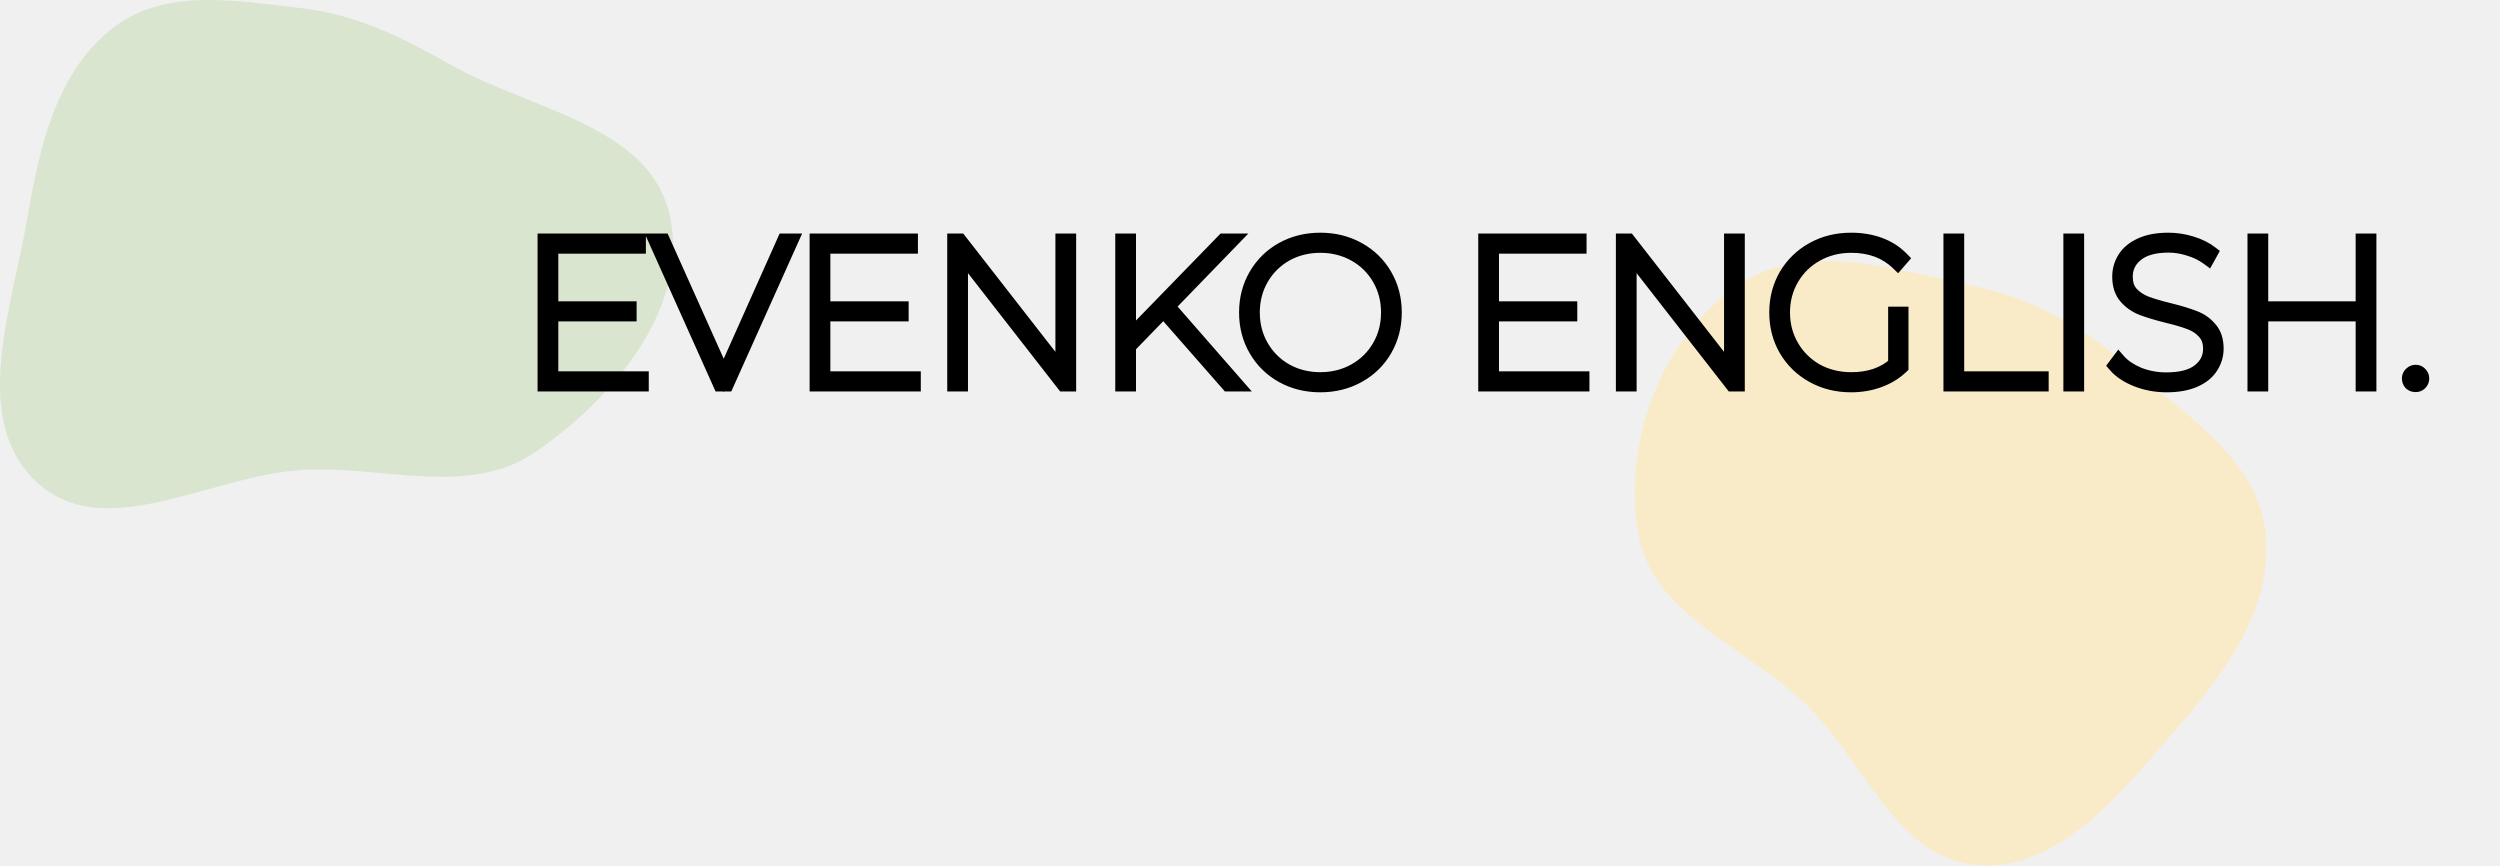
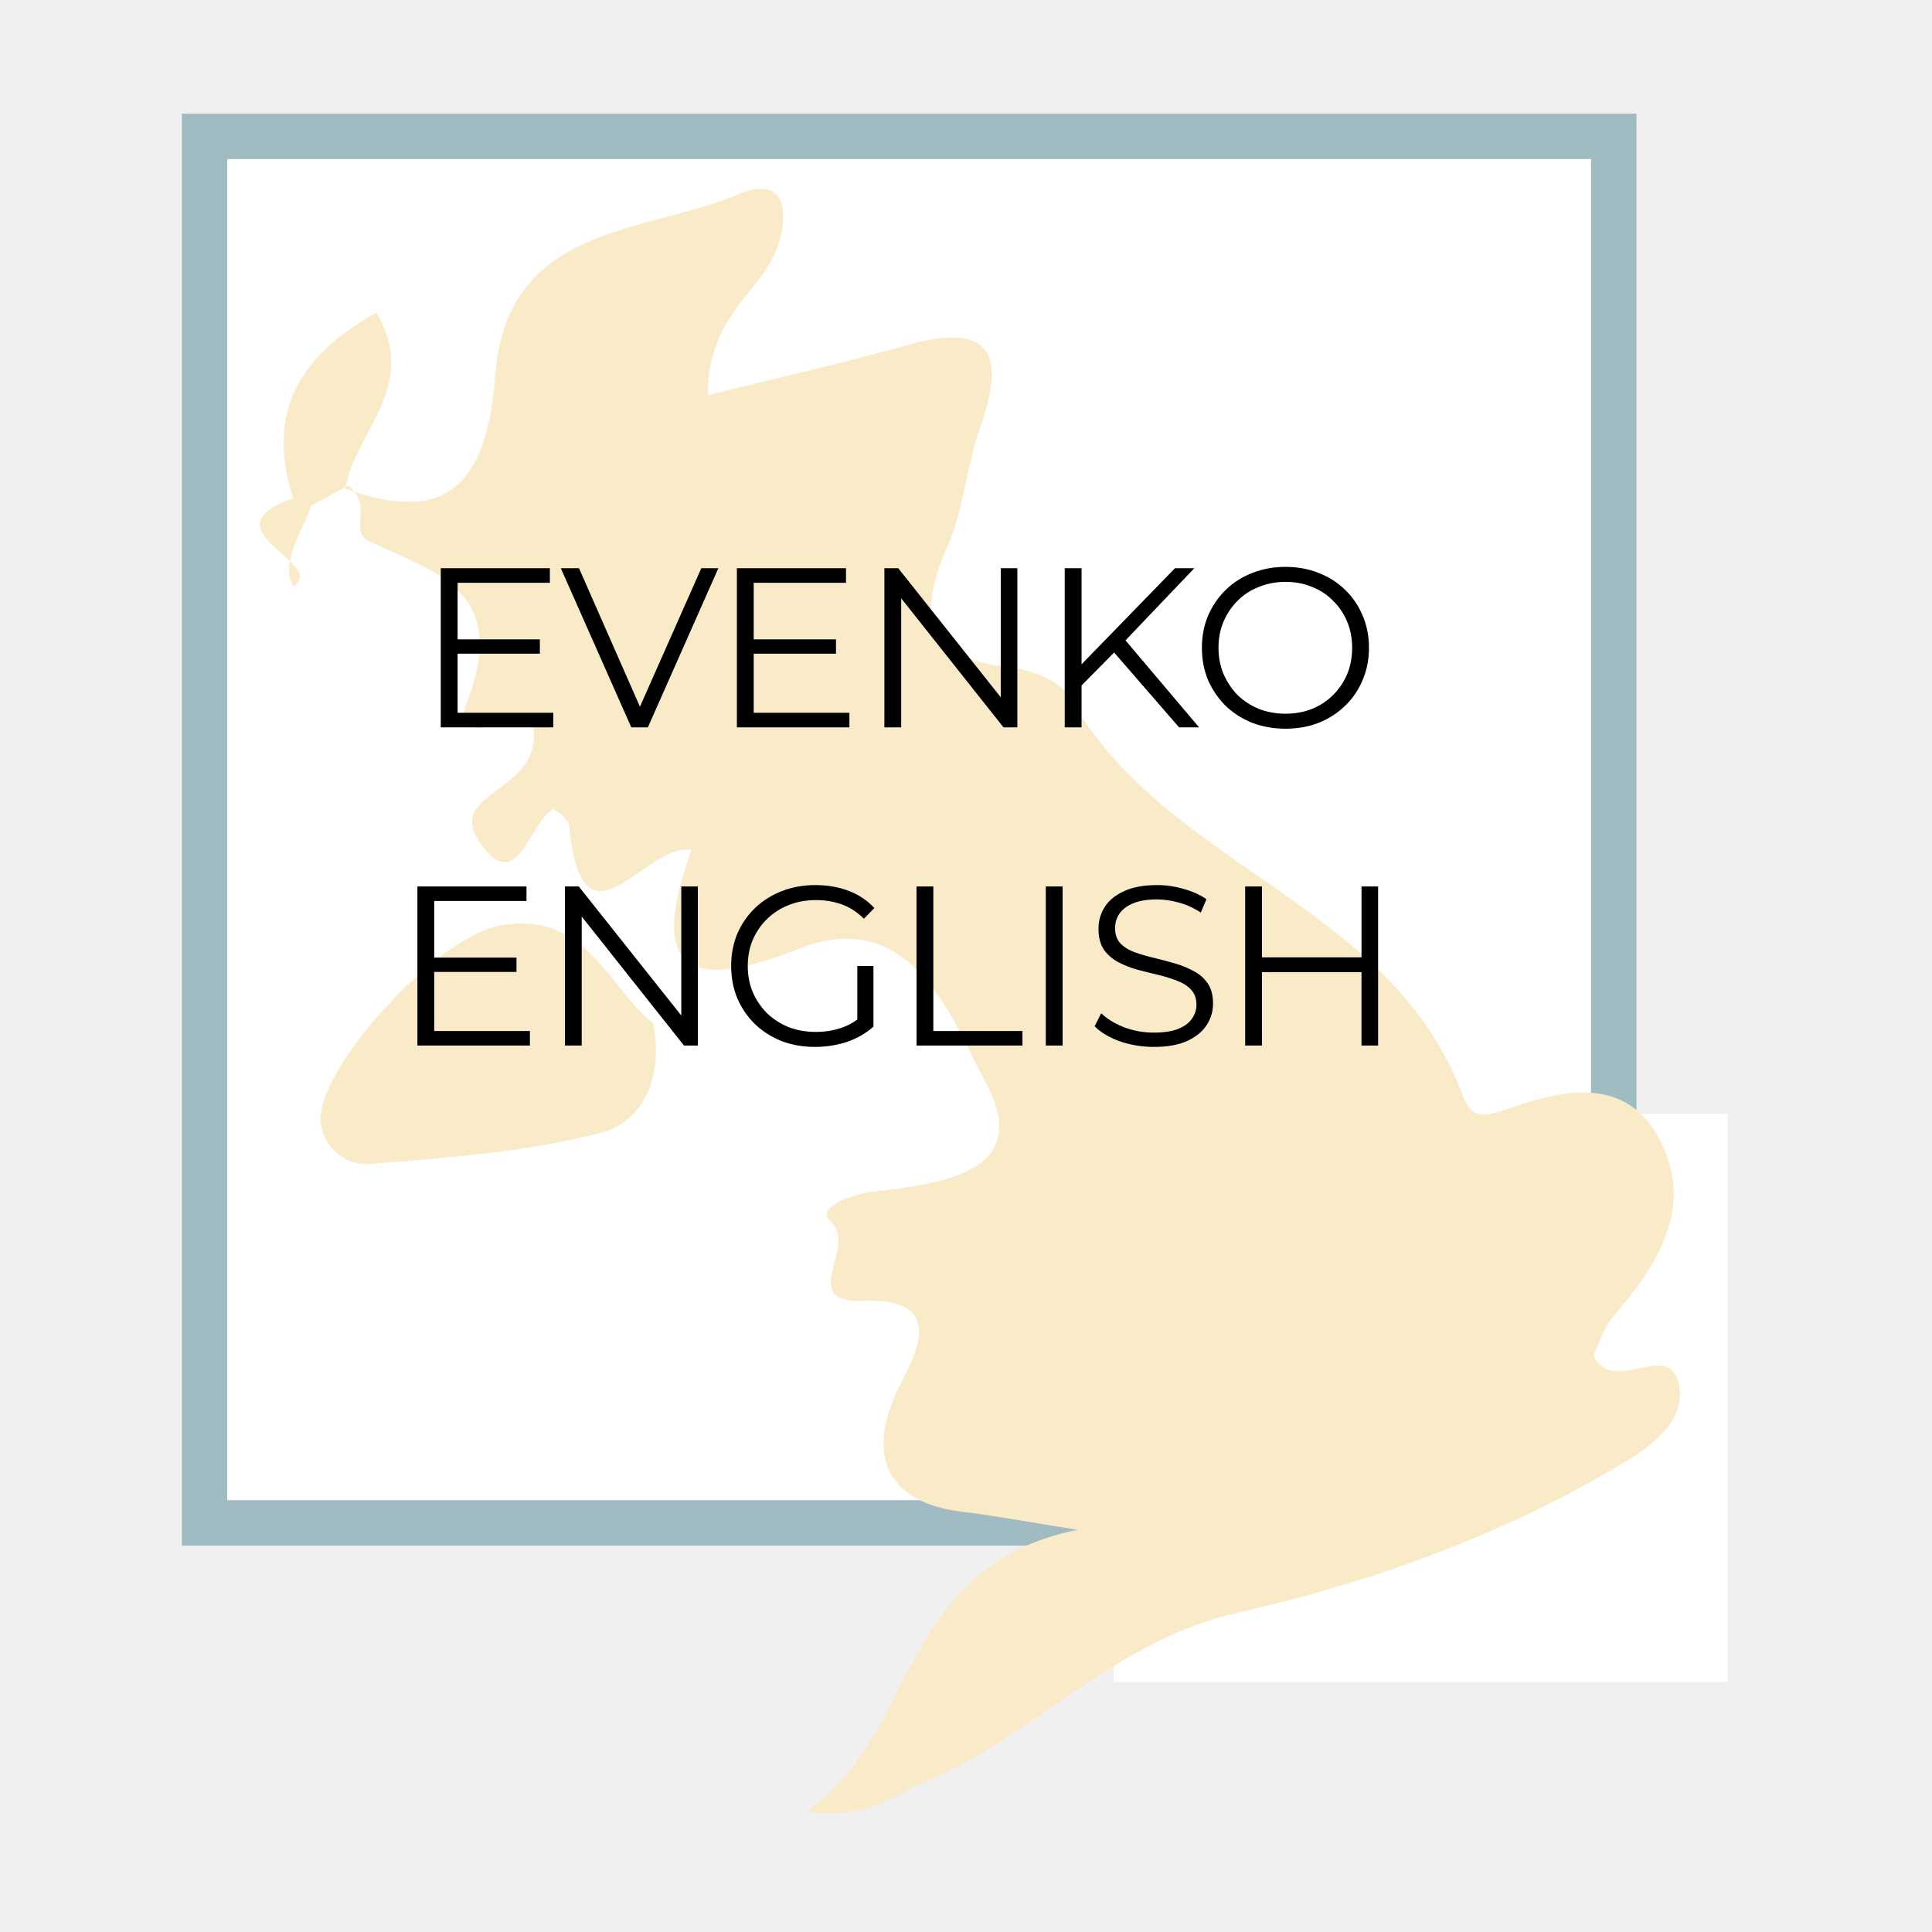
- <svg xmlns="http://www.w3.org/2000/svg" width="182" height="63" viewBox="0 0 182 63" fill="none">
-   <path fill-rule="evenodd" clip-rule="evenodd" d="M21.949 0.595C25.961 1.046 29.326 2.749 32.847 4.733C38.68 8.019 47.322 9.133 48.763 15.702C50.23 22.396 44.636 29.004 39.02 32.883C34.127 36.261 27.872 33.857 21.949 34.218C15.276 34.625 7.588 39.664 2.676 35.099C-2.233 30.537 0.897 22.331 2.024 15.702C2.902 10.539 4.15 5.123 8.307 1.971C12.101 -0.906 17.228 0.063 21.949 0.595Z" fill="#DAE5D0" />
-   <path fill-rule="evenodd" clip-rule="evenodd" d="M143.95 20.884C148.406 21.822 152.07 24.148 155.544 27.116C159.491 30.489 164.399 33.628 164.94 38.819C165.513 44.315 161.878 49.119 158.269 53.273C154.328 57.809 149.911 63.407 143.95 62.977C138.098 62.554 135.758 55.465 131.544 51.343C127.198 47.092 120.302 44.836 119.254 38.819C118.111 32.262 120.894 24.838 126.248 20.949C131.227 17.333 137.945 19.62 143.95 20.884Z" fill="#F9EBC8" />
-   <path d="M46.73 27.535V28H39.635V17.5H46.52V17.965H40.145V22.435H45.845V22.9H40.145V27.535H46.73ZM57.623 17.5L52.913 28H52.418L47.708 17.5H48.278L52.688 27.34L57.083 17.5H57.623ZM66.534 27.535V28H59.44V17.5H66.325V17.965H59.95V22.435H65.65V22.9H59.95V27.535H66.534ZM77.844 17.5V28H77.424L69.969 18.43V28H69.459V17.5H69.879L77.334 27.07V17.5H77.844ZM84.706 22.645L82.201 25.225V28H81.691V17.5H82.201V24.565L89.07 17.5H89.701L85.05 22.3L90.031 28H89.4L84.706 22.645ZM96.119 28.06C95.099 28.06 94.174 27.83 93.344 27.37C92.524 26.91 91.879 26.275 91.409 25.465C90.939 24.655 90.704 23.75 90.704 22.75C90.704 21.75 90.939 20.845 91.409 20.035C91.879 19.225 92.524 18.59 93.344 18.13C94.174 17.67 95.099 17.44 96.119 17.44C97.139 17.44 98.064 17.67 98.894 18.13C99.724 18.59 100.374 19.225 100.844 20.035C101.314 20.845 101.549 21.75 101.549 22.75C101.549 23.75 101.314 24.655 100.844 25.465C100.374 26.275 99.724 26.91 98.894 27.37C98.064 27.83 97.139 28.06 96.119 28.06ZM96.119 27.595C97.039 27.595 97.874 27.385 98.624 26.965C99.374 26.545 99.964 25.965 100.394 25.225C100.824 24.485 101.039 23.66 101.039 22.75C101.039 21.84 100.824 21.015 100.394 20.275C99.964 19.535 99.374 18.955 98.624 18.535C97.874 18.115 97.039 17.905 96.119 17.905C95.199 17.905 94.364 18.115 93.614 18.535C92.874 18.955 92.289 19.535 91.859 20.275C91.429 21.015 91.214 21.84 91.214 22.75C91.214 23.66 91.429 24.485 91.859 25.225C92.289 25.965 92.874 26.545 93.614 26.965C94.364 27.385 95.199 27.595 96.119 27.595ZM115.211 27.535V28H108.116V17.5H115.001V17.965H108.626V22.435H114.326V22.9H108.626V27.535H115.211ZM126.521 17.5V28H126.101L118.646 18.43V28H118.136V17.5H118.556L126.011 27.07V17.5H126.521ZM137.957 22.825H138.437V26.71C137.977 27.15 137.427 27.485 136.787 27.715C136.157 27.945 135.482 28.06 134.762 28.06C133.732 28.06 132.802 27.83 131.972 27.37C131.142 26.91 130.487 26.275 130.007 25.465C129.537 24.655 129.302 23.75 129.302 22.75C129.302 21.75 129.537 20.845 130.007 20.035C130.487 19.225 131.142 18.59 131.972 18.13C132.802 17.67 133.732 17.44 134.762 17.44C135.512 17.44 136.202 17.555 136.832 17.785C137.462 18.015 138.002 18.36 138.452 18.82L138.152 19.165C137.282 18.325 136.157 17.905 134.777 17.905C133.837 17.905 132.987 18.12 132.227 18.55C131.477 18.97 130.887 19.55 130.457 20.29C130.027 21.03 129.812 21.85 129.812 22.75C129.812 23.65 130.027 24.47 130.457 25.21C130.887 25.95 131.477 26.535 132.227 26.965C132.987 27.385 133.837 27.595 134.777 27.595C136.087 27.595 137.147 27.23 137.957 26.5V22.825ZM141.983 17.5H142.493V27.535H148.643V28H141.983V17.5ZM150.714 17.5H151.224V28H150.714V17.5ZM157.72 28.06C156.96 28.06 156.235 27.925 155.545 27.655C154.865 27.385 154.34 27.035 153.97 26.605L154.24 26.245C154.59 26.645 155.075 26.975 155.695 27.235C156.325 27.485 156.995 27.61 157.705 27.61C158.755 27.61 159.545 27.405 160.075 26.995C160.615 26.575 160.885 26.04 160.885 25.39C160.885 24.89 160.745 24.49 160.465 24.19C160.185 23.88 159.84 23.65 159.43 23.5C159.02 23.34 158.46 23.175 157.75 23.005C156.99 22.815 156.38 22.63 155.92 22.45C155.46 22.27 155.07 21.995 154.75 21.625C154.43 21.255 154.27 20.76 154.27 20.14C154.27 19.65 154.4 19.2 154.66 18.79C154.92 18.38 155.315 18.055 155.845 17.815C156.385 17.565 157.055 17.44 157.855 17.44C158.425 17.44 158.985 17.525 159.535 17.695C160.095 17.865 160.57 18.1 160.96 18.4L160.735 18.805C160.325 18.505 159.865 18.28 159.355 18.13C158.855 17.97 158.36 17.89 157.87 17.89C156.85 17.89 156.075 18.105 155.545 18.535C155.025 18.955 154.765 19.49 154.765 20.14C154.765 20.65 154.905 21.06 155.185 21.37C155.475 21.67 155.825 21.9 156.235 22.06C156.655 22.22 157.215 22.385 157.915 22.555C158.675 22.745 159.285 22.93 159.745 23.11C160.205 23.28 160.59 23.55 160.9 23.92C161.22 24.28 161.38 24.765 161.38 25.375C161.38 25.865 161.245 26.315 160.975 26.725C160.715 27.135 160.31 27.46 159.76 27.7C159.21 27.94 158.53 28.06 157.72 28.06ZM172.502 17.5V28H171.992V22.9H164.627V28H164.117V17.5H164.627V22.435H171.992V17.5H172.502ZM175.854 28.045C175.714 28.045 175.594 28 175.494 27.91C175.404 27.81 175.359 27.69 175.359 27.55C175.359 27.41 175.409 27.295 175.509 27.205C175.609 27.105 175.724 27.055 175.854 27.055C175.994 27.055 176.109 27.105 176.199 27.205C176.299 27.295 176.349 27.41 176.349 27.55C176.349 27.69 176.299 27.81 176.199 27.91C176.109 28 175.994 28.045 175.854 28.045Z" fill="black" />
-   <path d="M46.73 27.535H47.23V27.035H46.73V27.535ZM46.73 28V28.5H47.23V28H46.73ZM39.635 28H39.135V28.5H39.635V28ZM39.635 17.5V17H39.135V17.5H39.635ZM46.52 17.5H47.02V17H46.52V17.5ZM46.52 17.965V18.465H47.02V17.965H46.52ZM40.145 17.965V17.465H39.645V17.965H40.145ZM40.145 22.435H39.645V22.935H40.145V22.435ZM45.845 22.435H46.345V21.935H45.845V22.435ZM45.845 22.9V23.4H46.345V22.9H45.845ZM40.145 22.9V22.4H39.645V22.9H40.145ZM40.145 27.535H39.645V28.035H40.145V27.535ZM46.23 27.535V28H47.23V27.535H46.23ZM46.73 27.5H39.635V28.5H46.73V27.5ZM40.135 28V17.5H39.135V28H40.135ZM39.635 18H46.52V17H39.635V18ZM46.02 17.5V17.965H47.02V17.5H46.02ZM46.52 17.465H40.145V18.465H46.52V17.465ZM39.645 17.965V22.435H40.645V17.965H39.645ZM40.145 22.935H45.845V21.935H40.145V22.935ZM45.345 22.435V22.9H46.345V22.435H45.345ZM45.845 22.4H40.145V23.4H45.845V22.4ZM39.645 22.9V27.535H40.645V22.9H39.645ZM40.145 28.035H46.73V27.035H40.145V28.035ZM57.623 17.5L58.079 17.705L58.395 17H57.623V17.5ZM52.913 28V28.5H53.237L53.369 28.205L52.913 28ZM52.418 28L51.962 28.205L52.094 28.5H52.418V28ZM47.708 17.5V17H46.936L47.252 17.705L47.708 17.5ZM48.278 17.5L48.734 17.296L48.602 17H48.278V17.5ZM52.688 27.34L52.232 27.544L52.689 28.564L53.144 27.544L52.688 27.34ZM57.083 17.5V17H56.759L56.626 17.296L57.083 17.5ZM57.167 17.295L52.457 27.795L53.369 28.205L58.079 17.705L57.167 17.295ZM52.913 27.5H52.418V28.5H52.913V27.5ZM52.874 27.795L48.164 17.295L47.252 17.705L51.962 28.205L52.874 27.795ZM47.708 18H48.278V17H47.708V18ZM47.822 17.704L52.232 27.544L53.144 27.136L48.734 17.296L47.822 17.704ZM53.144 27.544L57.539 17.704L56.626 17.296L52.231 27.136L53.144 27.544ZM57.083 18H57.623V17H57.083V18ZM66.534 27.535H67.034V27.035H66.534V27.535ZM66.534 28V28.5H67.034V28H66.534ZM59.44 28H58.94V28.5H59.44V28ZM59.44 17.5V17H58.94V17.5H59.44ZM66.325 17.5H66.825V17H66.325V17.5ZM66.325 17.965V18.465H66.825V17.965H66.325ZM59.95 17.965V17.465H59.45V17.965H59.95ZM59.95 22.435H59.45V22.935H59.95V22.435ZM65.65 22.435H66.15V21.935H65.65V22.435ZM65.65 22.9V23.4H66.15V22.9H65.65ZM59.95 22.9V22.4H59.45V22.9H59.95ZM59.95 27.535H59.45V28.035H59.95V27.535ZM66.034 27.535V28H67.034V27.535H66.034ZM66.534 27.5H59.44V28.5H66.534V27.5ZM59.94 28V17.5H58.94V28H59.94ZM59.44 18H66.325V17H59.44V18ZM65.825 17.5V17.965H66.825V17.5H65.825ZM66.325 17.465H59.95V18.465H66.325V17.465ZM59.45 17.965V22.435H60.45V17.965H59.45ZM59.95 22.935H65.65V21.935H59.95V22.935ZM65.15 22.435V22.9H66.15V22.435H65.15ZM65.65 22.4H59.95V23.4H65.65V22.4ZM59.45 22.9V27.535H60.45V22.9H59.45ZM59.95 28.035H66.534V27.035H59.95V28.035ZM77.844 17.5H78.344V17H77.844V17.5ZM77.844 28V28.5H78.344V28H77.844ZM77.424 28L77.03 28.307L77.18 28.5H77.424V28ZM69.969 18.43L70.364 18.123L69.469 16.974V18.43H69.969ZM69.969 28V28.5H70.469V28H69.969ZM69.459 28H68.959V28.5H69.459V28ZM69.459 17.5V17H68.959V17.5H69.459ZM69.879 17.5L70.273 17.193L70.123 17H69.879V17.5ZM77.334 27.07L76.94 27.377L77.834 28.526V27.07H77.334ZM77.334 17.5V17H76.834V17.5H77.334ZM77.344 17.5V28H78.344V17.5H77.344ZM77.844 27.5H77.424V28.5H77.844V27.5ZM77.819 27.693L70.364 18.123L69.575 18.737L77.03 28.307L77.819 27.693ZM69.469 18.43V28H70.469V18.43H69.469ZM69.969 27.5H69.459V28.5H69.969V27.5ZM69.959 28V17.5H68.959V28H69.959ZM69.459 18H69.879V17H69.459V18ZM69.485 17.807L76.94 27.377L77.728 26.763L70.273 17.193L69.485 17.807ZM77.834 27.07V17.5H76.834V27.07H77.834ZM77.334 18H77.844V17H77.334V18ZM84.706 22.645L85.082 22.315L84.724 21.908L84.347 22.297L84.706 22.645ZM82.201 25.225L81.842 24.877L81.701 25.022V25.225H82.201ZM82.201 28V28.5H82.701V28H82.201ZM81.691 28H81.191V28.5H81.691V28ZM81.691 17.5V17H81.191V17.5H81.691ZM82.201 17.5H82.701V17H82.201V17.5ZM82.201 24.565H81.701V25.796L82.559 24.914L82.201 24.565ZM89.07 17.5V17H88.859L88.712 17.151L89.07 17.5ZM89.701 17.5L90.06 17.848L90.881 17H89.701V17.5ZM85.05 22.3L84.691 21.952L84.371 22.282L84.674 22.629L85.05 22.3ZM90.031 28V28.5H91.131L90.407 27.671L90.031 28ZM89.4 28L89.025 28.33L89.174 28.5H89.4V28ZM84.347 22.297L81.842 24.877L82.559 25.573L85.064 22.993L84.347 22.297ZM81.701 25.225V28H82.701V25.225H81.701ZM82.201 27.5H81.691V28.5H82.201V27.5ZM82.191 28V17.5H81.191V28H82.191ZM81.691 18H82.201V17H81.691V18ZM81.701 17.5V24.565H82.701V17.5H81.701ZM82.559 24.914L89.429 17.849L88.712 17.151L81.842 24.216L82.559 24.914ZM89.07 18H89.701V17H89.07V18ZM89.341 17.152L84.691 21.952L85.41 22.648L90.06 17.848L89.341 17.152ZM84.674 22.629L89.654 28.329L90.407 27.671L85.427 21.971L84.674 22.629ZM90.031 27.5H89.4V28.5H90.031V27.5ZM89.776 27.67L85.082 22.315L84.329 22.975L89.025 28.33L89.776 27.67ZM93.344 27.37L93.099 27.806L93.101 27.807L93.344 27.37ZM91.409 25.465L91.841 25.214L91.409 25.465ZM91.409 20.035L91.841 20.286L91.409 20.035ZM93.344 18.13L93.101 17.693L93.099 17.694L93.344 18.13ZM100.844 20.035L100.411 20.286L100.844 20.035ZM100.844 25.465L100.411 25.214L100.844 25.465ZM98.894 27.37L99.136 27.807L98.894 27.37ZM98.624 26.965L98.379 26.529L98.624 26.965ZM100.394 25.225L99.961 24.974L100.394 25.225ZM100.394 20.275L99.961 20.526L100.394 20.275ZM93.614 18.535L93.369 18.099L93.367 18.1L93.614 18.535ZM91.859 20.275L91.426 20.024L91.859 20.275ZM91.859 25.225L91.426 25.476L91.859 25.225ZM93.614 26.965L93.367 27.4L93.369 27.401L93.614 26.965ZM96.119 27.56C95.177 27.56 94.336 27.349 93.586 26.933L93.101 27.807C94.011 28.311 95.02 28.56 96.119 28.56V27.56ZM93.588 26.934C92.846 26.517 92.266 25.946 91.841 25.214L90.976 25.716C91.491 26.604 92.201 27.302 93.099 27.806L93.588 26.934ZM91.841 25.214C91.418 24.485 91.204 23.668 91.204 22.75H90.204C90.204 23.832 90.459 24.825 90.976 25.716L91.841 25.214ZM91.204 22.75C91.204 21.832 91.418 21.015 91.841 20.286L90.976 19.784C90.459 20.675 90.204 21.668 90.204 22.75H91.204ZM91.841 20.286C92.266 19.554 92.846 18.983 93.588 18.566L93.099 17.694C92.201 18.198 91.491 18.896 90.976 19.784L91.841 20.286ZM93.586 18.567C94.336 18.151 95.177 17.94 96.119 17.94V16.94C95.02 16.94 94.011 17.189 93.101 17.693L93.586 18.567ZM96.119 17.94C97.06 17.94 97.901 18.151 98.651 18.567L99.136 17.693C98.226 17.189 97.217 16.94 96.119 16.94V17.94ZM98.651 18.567C99.403 18.984 99.987 19.555 100.411 20.286L101.276 19.784C100.76 18.895 100.044 18.196 99.136 17.693L98.651 18.567ZM100.411 20.286C100.834 21.015 101.049 21.832 101.049 22.75H102.049C102.049 21.668 101.793 20.675 101.276 19.784L100.411 20.286ZM101.049 22.75C101.049 23.668 100.834 24.485 100.411 25.214L101.276 25.716C101.793 24.825 102.049 23.832 102.049 22.75H101.049ZM100.411 25.214C99.987 25.945 99.403 26.516 98.651 26.933L99.136 27.807C100.044 27.304 100.76 26.605 101.276 25.716L100.411 25.214ZM98.651 26.933C97.901 27.349 97.06 27.56 96.119 27.56V28.56C97.217 28.56 98.226 28.311 99.136 27.807L98.651 26.933ZM96.119 28.095C97.118 28.095 98.038 27.866 98.868 27.401L98.379 26.529C97.709 26.904 96.959 27.095 96.119 27.095V28.095ZM98.868 27.401C99.696 26.938 100.351 26.294 100.826 25.476L99.961 24.974C99.576 25.636 99.052 26.152 98.379 26.529L98.868 27.401ZM100.826 25.476C101.303 24.655 101.539 23.742 101.539 22.75H100.539C100.539 23.578 100.344 24.315 99.961 24.974L100.826 25.476ZM101.539 22.75C101.539 21.758 101.303 20.845 100.826 20.024L99.961 20.526C100.344 21.185 100.539 21.922 100.539 22.75H101.539ZM100.826 20.024C100.351 19.206 99.696 18.562 98.868 18.099L98.379 18.971C99.052 19.348 99.576 19.864 99.961 20.526L100.826 20.024ZM98.868 18.099C98.038 17.634 97.118 17.405 96.119 17.405V18.405C96.959 18.405 97.709 18.596 98.379 18.971L98.868 18.099ZM96.119 17.405C95.119 17.405 94.199 17.634 93.369 18.099L93.858 18.971C94.528 18.596 95.278 18.405 96.119 18.405V17.405ZM93.367 18.1C92.549 18.564 91.9 19.208 91.426 20.024L92.291 20.526C92.677 19.862 93.198 19.346 93.86 18.97L93.367 18.1ZM91.426 20.024C90.949 20.845 90.714 21.758 90.714 22.75H91.714C91.714 21.922 91.908 21.185 92.291 20.526L91.426 20.024ZM90.714 22.75C90.714 23.742 90.949 24.655 91.426 25.476L92.291 24.974C91.908 24.315 91.714 23.578 91.714 22.75H90.714ZM91.426 25.476C91.9 26.292 92.549 26.936 93.367 27.4L93.86 26.53C93.198 26.154 92.677 25.638 92.291 24.974L91.426 25.476ZM93.369 27.401C94.199 27.866 95.119 28.095 96.119 28.095V27.095C95.278 27.095 94.528 26.904 93.858 26.529L93.369 27.401ZM115.211 27.535H115.711V27.035H115.211V27.535ZM115.211 28V28.5H115.711V28H115.211ZM108.116 28H107.616V28.5H108.116V28ZM108.116 17.5V17H107.616V17.5H108.116ZM115.001 17.5H115.501V17H115.001V17.5ZM115.001 17.965V18.465H115.501V17.965H115.001ZM108.626 17.965V17.465H108.126V17.965H108.626ZM108.626 22.435H108.126V22.935H108.626V22.435ZM114.326 22.435H114.826V21.935H114.326V22.435ZM114.326 22.9V23.4H114.826V22.9H114.326ZM108.626 22.9V22.4H108.126V22.9H108.626ZM108.626 27.535H108.126V28.035H108.626V27.535ZM114.711 27.535V28H115.711V27.535H114.711ZM115.211 27.5H108.116V28.5H115.211V27.5ZM108.616 28V17.5H107.616V28H108.616ZM108.116 18H115.001V17H108.116V18ZM114.501 17.5V17.965H115.501V17.5H114.501ZM115.001 17.465H108.626V18.465H115.001V17.465ZM108.126 17.965V22.435H109.126V17.965H108.126ZM108.626 22.935H114.326V21.935H108.626V22.935ZM113.826 22.435V22.9H114.826V22.435H113.826ZM114.326 22.4H108.626V23.4H114.326V22.4ZM108.126 22.9V27.535H109.126V22.9H108.126ZM108.626 28.035H115.211V27.035H108.626V28.035ZM126.521 17.5H127.021V17H126.521V17.5ZM126.521 28V28.5H127.021V28H126.521ZM126.101 28L125.706 28.307L125.857 28.5H126.101V28ZM118.646 18.43L119.04 18.123L118.146 16.974V18.43H118.646ZM118.646 28V28.5H119.146V28H118.646ZM118.136 28H117.636V28.5H118.136V28ZM118.136 17.5V17H117.636V17.5H118.136ZM118.556 17.5L118.95 17.193L118.8 17H118.556V17.5ZM126.011 27.07L125.616 27.377L126.511 28.526V27.07H126.011ZM126.011 17.5V17H125.511V17.5H126.011ZM126.021 17.5V28H127.021V17.5H126.021ZM126.521 27.5H126.101V28.5H126.521V27.5ZM126.495 27.693L119.04 18.123L118.251 18.737L125.706 28.307L126.495 27.693ZM118.146 18.43V28H119.146V18.43H118.146ZM118.646 27.5H118.136V28.5H118.646V27.5ZM118.636 28V17.5H117.636V28H118.636ZM118.136 18H118.556V17H118.136V18ZM118.161 17.807L125.616 27.377L126.405 26.763L118.95 17.193L118.161 17.807ZM126.511 27.07V17.5H125.511V27.07H126.511ZM126.011 18H126.521V17H126.011V18ZM137.957 22.825V22.325H137.457V22.825H137.957ZM138.437 22.825H138.937V22.325H138.437V22.825ZM138.437 26.71L138.783 27.071L138.937 26.924V26.71H138.437ZM136.787 27.715L136.618 27.244L136.616 27.245L136.787 27.715ZM131.972 27.37L131.73 27.807L131.972 27.37ZM130.007 25.465L129.575 25.716L129.577 25.72L130.007 25.465ZM130.007 20.035L129.577 19.78L129.575 19.784L130.007 20.035ZM136.832 17.785L136.661 18.255L136.832 17.785ZM138.452 18.82L138.83 19.148L139.132 18.8L138.81 18.47L138.452 18.82ZM138.152 19.165L137.805 19.525L138.184 19.891L138.53 19.493L138.152 19.165ZM132.227 18.55L132.472 18.986L132.473 18.985L132.227 18.55ZM130.457 20.29L130.89 20.541L130.457 20.29ZM130.457 25.21L130.025 25.461L130.457 25.21ZM132.227 26.965L131.979 27.399L131.985 27.403L132.227 26.965ZM137.957 26.5L138.292 26.871L138.457 26.723V26.5H137.957ZM137.957 23.325H138.437V22.325H137.957V23.325ZM137.937 22.825V26.71H138.937V22.825H137.937ZM138.092 26.349C137.686 26.737 137.197 27.037 136.618 27.244L136.956 28.186C137.658 27.933 138.269 27.563 138.783 27.071L138.092 26.349ZM136.616 27.245C136.045 27.454 135.428 27.56 134.762 27.56V28.56C135.536 28.56 136.27 28.436 136.959 28.185L136.616 27.245ZM134.762 27.56C133.81 27.56 132.964 27.348 132.215 26.933L131.73 27.807C132.64 28.312 133.655 28.56 134.762 28.56V27.56ZM132.215 26.933C131.462 26.515 130.872 25.943 130.437 25.21L129.577 25.72C130.103 26.607 130.823 27.305 131.73 27.807L132.215 26.933ZM130.44 25.214C130.017 24.485 129.802 23.668 129.802 22.75H128.802C128.802 23.832 129.058 24.825 129.575 25.716L130.44 25.214ZM129.802 22.75C129.802 21.832 130.017 21.015 130.44 20.286L129.575 19.784C129.058 20.675 128.802 21.668 128.802 22.75H129.802ZM130.437 20.29C130.872 19.557 131.462 18.985 132.215 18.567L131.73 17.693C130.823 18.195 130.103 18.893 129.577 19.78L130.437 20.29ZM132.215 18.567C132.964 18.152 133.81 17.94 134.762 17.94V16.94C133.655 16.94 132.64 17.188 131.73 17.693L132.215 18.567ZM134.762 17.94C135.461 17.94 136.092 18.047 136.661 18.255L137.004 17.315C136.313 17.063 135.564 16.94 134.762 16.94V17.94ZM136.661 18.255C137.224 18.46 137.699 18.765 138.095 19.17L138.81 18.47C138.305 17.955 137.701 17.57 137.004 17.315L136.661 18.255ZM138.075 18.492L137.775 18.837L138.53 19.493L138.83 19.148L138.075 18.492ZM138.5 18.805C137.523 17.862 136.267 17.405 134.777 17.405V18.405C136.047 18.405 137.041 18.788 137.805 19.525L138.5 18.805ZM134.777 17.405C133.758 17.405 132.822 17.639 131.981 18.115L132.473 18.985C133.153 18.601 133.917 18.405 134.777 18.405V17.405ZM131.983 18.114C131.155 18.577 130.5 19.221 130.025 20.039L130.89 20.541C131.274 19.879 131.799 19.363 132.472 18.986L131.983 18.114ZM130.025 20.039C129.548 20.859 129.312 21.767 129.312 22.75H130.312C130.312 21.933 130.506 21.201 130.89 20.541L130.025 20.039ZM129.312 22.75C129.312 23.733 129.548 24.641 130.025 25.461L130.89 24.959C130.506 24.299 130.312 23.567 130.312 22.75H129.312ZM130.025 25.461C130.5 26.278 131.153 26.926 131.979 27.399L132.476 26.531C131.801 26.144 131.275 25.622 130.89 24.959L130.025 25.461ZM131.985 27.403C132.826 27.867 133.76 28.095 134.777 28.095V27.095C133.915 27.095 133.149 26.903 132.469 26.527L131.985 27.403ZM134.777 28.095C136.185 28.095 137.372 27.7 138.292 26.871L137.623 26.129C136.922 26.76 135.99 27.095 134.777 27.095V28.095ZM138.457 26.5V22.825H137.457V26.5H138.457ZM141.983 17.5V17H141.483V17.5H141.983ZM142.493 17.5H142.993V17H142.493V17.5ZM142.493 27.535H141.993V28.035H142.493V27.535ZM148.643 27.535H149.143V27.035H148.643V27.535ZM148.643 28V28.5H149.143V28H148.643ZM141.983 28H141.483V28.5H141.983V28ZM141.983 18H142.493V17H141.983V18ZM141.993 17.5V27.535H142.993V17.5H141.993ZM142.493 28.035H148.643V27.035H142.493V28.035ZM148.143 27.535V28H149.143V27.535H148.143ZM148.643 27.5H141.983V28.5H148.643V27.5ZM142.483 28V17.5H141.483V28H142.483ZM150.714 17.5V17H150.214V17.5H150.714ZM151.224 17.5H151.724V17H151.224V17.5ZM151.224 28V28.5H151.724V28H151.224ZM150.714 28H150.214V28.5H150.714V28ZM150.714 18H151.224V17H150.714V18ZM150.724 17.5V28H151.724V17.5H150.724ZM151.224 27.5H150.714V28.5H151.224V27.5ZM151.214 28V17.5H150.214V28H151.214ZM155.545 27.655L155.36 28.12L155.362 28.121L155.545 27.655ZM153.97 26.605L153.57 26.305L153.328 26.627L153.591 26.931L153.97 26.605ZM154.24 26.245L154.616 25.916L154.21 25.451L153.84 25.945L154.24 26.245ZM155.695 27.235L155.501 27.696L155.51 27.7L155.695 27.235ZM160.075 26.995L160.38 27.39L160.382 27.39L160.075 26.995ZM160.465 24.19L160.093 24.525L160.099 24.531L160.465 24.19ZM159.43 23.5L159.248 23.966L159.258 23.97L159.43 23.5ZM157.75 23.005L157.628 23.49L157.633 23.491L157.75 23.005ZM155.92 22.45L155.737 22.916V22.916L155.92 22.45ZM155.845 17.815L156.051 18.27L156.055 18.269L155.845 17.815ZM159.535 17.695L159.387 18.173L159.389 18.173L159.535 17.695ZM160.96 18.4L161.397 18.643L161.606 18.266L161.264 18.004L160.96 18.4ZM160.735 18.805L160.439 19.209L160.896 19.543L161.172 19.048L160.735 18.805ZM159.355 18.13L159.202 18.606L159.213 18.61L159.355 18.13ZM155.545 18.535L155.859 18.924L155.86 18.923L155.545 18.535ZM155.185 21.37L154.813 21.705L154.819 21.711L154.825 21.718L155.185 21.37ZM156.235 22.06L156.053 22.526L156.057 22.527L156.235 22.06ZM157.915 22.555L158.036 22.07L158.033 22.069L157.915 22.555ZM159.745 23.11L159.562 23.576L159.571 23.579L159.745 23.11ZM160.9 23.92L160.516 24.241L160.521 24.247L160.526 24.252L160.9 23.92ZM160.975 26.725L160.557 26.45L160.552 26.457L160.975 26.725ZM159.76 27.7L159.96 28.158L159.76 27.7ZM157.72 27.56C157.02 27.56 156.357 27.436 155.727 27.189L155.362 28.121C156.112 28.414 156.899 28.56 157.72 28.56V27.56ZM155.729 27.19C155.103 26.942 154.653 26.633 154.349 26.279L153.591 26.931C154.026 27.438 154.626 27.828 155.36 28.12L155.729 27.19ZM154.37 26.905L154.64 26.545L153.84 25.945L153.57 26.305L154.37 26.905ZM153.863 26.574C154.275 27.045 154.829 27.414 155.501 27.696L155.888 26.774C155.32 26.536 154.904 26.245 154.616 25.916L153.863 26.574ZM155.51 27.7C156.202 27.974 156.934 28.11 157.705 28.11V27.11C157.055 27.11 156.447 26.996 155.879 26.77L155.51 27.7ZM157.705 28.11C158.806 28.11 159.726 27.897 160.38 27.39L159.769 26.599C159.363 26.913 158.703 27.11 157.705 27.11V28.11ZM160.382 27.39C161.036 26.881 161.385 26.203 161.385 25.39H160.385C160.385 25.877 160.193 26.269 159.768 26.6L160.382 27.39ZM161.385 25.39C161.385 24.793 161.214 24.261 160.83 23.849L160.099 24.531C160.275 24.719 160.385 24.988 160.385 25.39H161.385ZM160.836 23.855C160.499 23.482 160.084 23.207 159.601 23.03L159.258 23.97C159.595 24.093 159.87 24.278 160.093 24.525L160.836 23.855ZM159.611 23.034C159.171 22.862 158.586 22.691 157.866 22.519L157.633 23.491C158.333 23.659 158.868 23.818 159.248 23.966L159.611 23.034ZM157.871 22.52C157.121 22.332 156.534 22.154 156.102 21.984L155.737 22.916C156.225 23.107 156.858 23.297 157.628 23.49L157.871 22.52ZM156.102 21.984C155.717 21.834 155.394 21.606 155.128 21.298L154.371 21.952C154.745 22.384 155.202 22.706 155.737 22.916L156.102 21.984ZM155.128 21.298C154.906 21.041 154.77 20.673 154.77 20.14H153.77C153.77 20.847 153.954 21.469 154.371 21.952L155.128 21.298ZM154.77 20.14C154.77 19.744 154.873 19.387 155.082 19.058L154.237 18.522C153.926 19.013 153.77 19.556 153.77 20.14H154.77ZM155.082 19.058C155.28 18.745 155.592 18.478 156.051 18.27L155.638 17.36C155.037 17.632 154.559 18.015 154.237 18.522L155.082 19.058ZM156.055 18.269C156.51 18.058 157.103 17.94 157.855 17.94V16.94C157.006 16.94 156.259 17.072 155.634 17.361L156.055 18.269ZM157.855 17.94C158.374 17.94 158.884 18.017 159.387 18.173L159.682 17.217C159.085 17.033 158.475 16.94 157.855 16.94V17.94ZM159.389 18.173C159.902 18.329 160.321 18.539 160.655 18.796L161.264 18.004C160.818 17.661 160.287 17.401 159.68 17.217L159.389 18.173ZM160.522 18.157L160.297 18.562L161.172 19.048L161.397 18.643L160.522 18.157ZM161.03 18.401C160.571 18.066 160.058 17.816 159.496 17.65L159.213 18.61C159.671 18.744 160.078 18.944 160.439 19.209L161.03 18.401ZM159.507 17.654C158.961 17.479 158.415 17.39 157.87 17.39V18.39C158.304 18.39 158.748 18.461 159.202 18.606L159.507 17.654ZM157.87 17.39C156.789 17.39 155.883 17.616 155.23 18.147L155.86 18.923C156.266 18.594 156.91 18.39 157.87 18.39V17.39ZM155.23 18.146C154.597 18.658 154.265 19.334 154.265 20.14H155.265C155.265 19.646 155.452 19.252 155.859 18.924L155.23 18.146ZM154.265 20.14C154.265 20.745 154.433 21.284 154.813 21.705L155.556 21.035C155.376 20.836 155.265 20.555 155.265 20.14H154.265ZM154.825 21.718C155.168 22.072 155.579 22.341 156.053 22.526L156.416 21.594C156.07 21.459 155.781 21.268 155.544 21.023L154.825 21.718ZM156.057 22.527C156.504 22.698 157.087 22.869 157.797 23.041L158.033 22.069C157.342 21.901 156.805 21.742 156.413 21.593L156.057 22.527ZM157.793 23.04C158.543 23.227 159.13 23.407 159.562 23.576L159.927 22.644C159.439 22.453 158.806 22.262 158.036 22.07L157.793 23.04ZM159.571 23.579C159.951 23.719 160.263 23.939 160.516 24.241L161.283 23.599C160.916 23.161 160.458 22.841 159.918 22.641L159.571 23.579ZM160.526 24.252C160.745 24.498 160.88 24.854 160.88 25.375H161.88C161.88 24.676 161.695 24.062 161.273 23.588L160.526 24.252ZM160.88 25.375C160.88 25.767 160.773 26.122 160.557 26.45L161.392 27C161.716 26.509 161.88 25.963 161.88 25.375H160.88ZM160.552 26.457C160.357 26.765 160.04 27.032 159.56 27.242L159.96 28.158C160.579 27.888 161.072 27.505 161.397 26.993L160.552 26.457ZM159.56 27.242C159.091 27.446 158.483 27.56 157.72 27.56V28.56C158.576 28.56 159.328 28.434 159.96 28.158L159.56 27.242ZM172.502 17.5H173.002V17H172.502V17.5ZM172.502 28V28.5H173.002V28H172.502ZM171.992 28H171.492V28.5H171.992V28ZM171.992 22.9H172.492V22.4H171.992V22.9ZM164.627 22.9V22.4H164.127V22.9H164.627ZM164.627 28V28.5H165.127V28H164.627ZM164.117 28H163.617V28.5H164.117V28ZM164.117 17.5V17H163.617V17.5H164.117ZM164.627 17.5H165.127V17H164.627V17.5ZM164.627 22.435H164.127V22.935H164.627V22.435ZM171.992 22.435V22.935H172.492V22.435H171.992ZM171.992 17.5V17H171.492V17.5H171.992ZM172.002 17.5V28H173.002V17.5H172.002ZM172.502 27.5H171.992V28.5H172.502V27.5ZM172.492 28V22.9H171.492V28H172.492ZM171.992 22.4H164.627V23.4H171.992V22.4ZM164.127 22.9V28H165.127V22.9H164.127ZM164.627 27.5H164.117V28.5H164.627V27.5ZM164.617 28V17.5H163.617V28H164.617ZM164.117 18H164.627V17H164.117V18ZM164.127 17.5V22.435H165.127V17.5H164.127ZM164.627 22.935H171.992V21.935H164.627V22.935ZM172.492 22.435V17.5H171.492V22.435H172.492ZM171.992 18H172.502V17H171.992V18ZM175.494 27.91L175.122 28.244L175.14 28.264L175.159 28.282L175.494 27.91ZM175.509 27.205L175.843 27.577L175.853 27.568L175.862 27.559L175.509 27.205ZM176.199 27.205L175.827 27.54L175.845 27.559L175.864 27.577L176.199 27.205ZM176.199 27.91L176.552 28.264L176.199 27.91ZM175.854 27.545C175.846 27.545 175.84 27.544 175.838 27.544C175.836 27.544 175.835 27.543 175.835 27.543C175.835 27.543 175.834 27.543 175.834 27.543C175.834 27.543 175.834 27.543 175.834 27.543C175.834 27.543 175.834 27.543 175.834 27.543C175.833 27.543 175.832 27.541 175.828 27.538L175.159 28.282C175.355 28.458 175.596 28.545 175.854 28.545V27.545ZM175.865 27.576C175.862 27.572 175.861 27.57 175.861 27.57C175.861 27.569 175.861 27.569 175.861 27.569C175.861 27.569 175.861 27.569 175.861 27.569C175.861 27.569 175.861 27.569 175.86 27.569C175.86 27.568 175.86 27.567 175.86 27.566C175.859 27.563 175.859 27.558 175.859 27.55H174.859C174.859 27.808 174.946 28.049 175.122 28.244L175.865 27.576ZM175.859 27.55C175.859 27.545 175.859 27.544 175.859 27.546C175.858 27.548 175.857 27.553 175.855 27.558C175.852 27.564 175.849 27.569 175.847 27.572C175.844 27.576 175.842 27.578 175.843 27.577L175.174 26.833C174.964 27.023 174.859 27.275 174.859 27.55H175.859ZM175.862 27.559C175.868 27.553 175.872 27.55 175.873 27.549C175.873 27.549 175.872 27.55 175.869 27.551C175.866 27.552 175.863 27.553 175.859 27.554C175.855 27.555 175.853 27.555 175.854 27.555V26.555C175.579 26.555 175.34 26.667 175.155 26.851L175.862 27.559ZM175.854 27.555C175.859 27.555 175.86 27.555 175.858 27.555C175.856 27.555 175.851 27.553 175.846 27.551C175.84 27.549 175.835 27.546 175.831 27.543C175.828 27.54 175.826 27.539 175.827 27.54L176.57 26.87C176.381 26.66 176.129 26.555 175.854 26.555V27.555ZM175.864 27.577C175.865 27.578 175.864 27.576 175.861 27.572C175.858 27.569 175.855 27.564 175.853 27.558C175.85 27.553 175.849 27.548 175.849 27.546C175.848 27.544 175.849 27.545 175.849 27.55H176.849C176.849 27.275 176.743 27.023 176.533 26.833L175.864 27.577ZM175.849 27.55C175.849 27.555 175.848 27.557 175.848 27.557C175.848 27.556 175.849 27.555 175.85 27.553C175.851 27.551 175.851 27.549 175.851 27.55C175.851 27.55 175.849 27.552 175.845 27.556L176.552 28.264C176.745 28.071 176.849 27.824 176.849 27.55H175.849ZM175.845 27.556C175.846 27.556 175.848 27.554 175.852 27.552C175.855 27.549 175.859 27.547 175.863 27.546C175.866 27.544 175.868 27.544 175.867 27.544C175.866 27.544 175.862 27.545 175.854 27.545V28.545C176.112 28.545 176.359 28.457 176.552 28.264L175.845 27.556Z" fill="black" />
+ <svg xmlns="http://www.w3.org/2000/svg" width="85" height="85" viewBox="0 0 85 85" fill="none">
+   <rect x="9" y="6" width="62" height="61" fill="white" stroke="#A0BCC2" stroke-width="2" />
+   <rect x="49" y="49" width="27" height="25" fill="white" />
+   <g clip-path="url(#clip0_1181_3273)">
+     <path d="M15.177 21.502C15.323 21.556 15.435 21.573 15.577 21.628C15.728 21.767 15.793 21.948 15.827 22.133C15.83 22.144 15.842 22.162 15.845 22.173C15.94 22.781 15.635 23.538 16.187 23.79C19.251 25.207 22.451 26.023 20.517 30.975C19.675 33.132 23.058 31.155 23.423 31.77C24.096 34.913 19.508 34.733 21.113 37.065C22.745 39.437 23.254 36.263 24.305 35.607C24.393 35.557 25.006 36.024 25.032 36.276C25.616 42.365 28.387 37.008 30.426 37.392C28.467 42.776 30.338 43.648 35.138 41.745C40.208 39.735 41.977 45.078 43.362 47.621C45.52 51.593 41.384 52.088 38.453 52.419C37.464 52.533 35.853 53.147 36.535 53.732C37.803 54.816 34.996 57.339 38.002 57.231C41.181 57.122 40.654 58.939 39.69 60.749C37.983 63.971 38.971 66.141 42.428 66.525C43.579 66.657 44.715 66.875 47.406 67.305C39.461 68.919 40.411 76.321 35.48 79.692C38.067 80.074 39.207 79.019 40.594 78.441C45.478 76.427 48.983 72.18 54.485 70.944C60.455 69.591 66.401 67.448 71.736 64.166C72.782 63.524 74.242 62.386 73.838 60.821C73.35 58.941 71.001 61.436 70.101 59.638C70.414 58.977 70.581 58.374 70.955 57.945C72.861 55.732 74.532 53.22 73.093 50.284C71.591 47.204 68.651 47.968 66.22 48.826C64.529 49.407 64.597 48.68 64.055 47.453C60.61 39.606 51.182 37.991 47.077 30.697C46.667 29.967 45.38 29.466 44.455 29.368C40.776 28.978 40.283 27.189 41.684 24.044C42.405 22.413 42.517 20.51 43.12 18.81C44.35 15.374 43.416 14.2 39.885 15.192C37.136 15.966 34.35 16.589 31.143 17.386C31.133 14.234 33.003 13.138 33.919 11.487C34.712 10.08 34.915 7.515 32.531 8.53C28.458 10.277 22.307 9.824 21.792 16.47C21.746 17.011 21.688 17.521 21.615 17.999C21.051 21.326 19.467 22.946 15.585 21.627C15.485 21.532 15.456 21.429 15.299 21.365C15.272 21.384 15.24 21.401 15.213 21.42C15.208 21.45 15.195 21.477 15.189 21.5L15.177 21.502Z" fill="#F9EBC8" />
+     <path d="M14.117 49.473C14.326 50.672 15.398 51.275 16.192 51.213C19.646 50.941 23.155 50.696 26.481 49.825C28.098 49.414 29.245 47.599 28.736 45.019C26.804 43.501 25.748 40.011 21.994 40.722C19.091 41.26 13.745 47.268 14.117 49.473Z" fill="#F9EBC8" />
+     <path d="M16.564 13.75C13.24 15.61 11.665 18.06 12.893 21.919C10.2 22.883 11.878 23.832 12.759 24.684C12.886 23.905 13.396 23.106 13.693 22.253C14.197 21.976 14.703 21.69 15.208 21.417C15.637 18.968 18.459 17.024 16.564 13.75Z" fill="#F9EBC8" />
+     <path d="M12.901 25.805C13.424 25.457 13.167 25.087 12.755 24.684C12.69 25.053 12.69 25.423 12.901 25.805Z" fill="#F9EBC8" />
+     <path d="M20.052 28.13L23.752 28.13L23.752 28.76L20.052 28.76L20.052 28.13ZM20.132 31.36L24.342 31.36L24.342 32L19.392 32L19.392 25L24.192 25L24.192 25.64L20.132 25.64L20.132 31.36ZM27.774 32L24.674 25L25.474 25L28.374 31.59L27.934 31.59L30.854 25L31.604 25L28.504 32L27.774 32ZM33.08 28.13L36.78 28.13L36.78 28.76L33.08 28.76L33.08 28.13ZM33.16 31.36L37.37 31.36L37.37 32L32.42 32L32.42 25L37.22 25L37.22 25.64L33.16 25.64L33.16 31.36ZM38.909 32L38.909 25L39.519 25L44.349 31.08L44.029 31.08L44.029 25L44.759 25L44.759 32L44.149 32L39.329 25.92L39.649 25.92L39.649 32L38.909 32ZM47.484 30.26L47.454 29.36L51.694 25L52.544 25L49.454 28.24L49.034 28.69L47.484 30.26ZM46.844 32L46.844 25L47.584 25L47.584 32L46.844 32ZM51.874 32L48.854 28.52L49.354 27.98L52.754 32L51.874 32ZM56.559 32.06C56.033 32.06 55.543 31.973 55.089 31.8C54.643 31.62 54.253 31.37 53.919 31.05C53.593 30.723 53.336 30.347 53.149 29.92C52.969 29.487 52.879 29.013 52.879 28.5C52.879 27.987 52.969 27.517 53.149 27.09C53.336 26.657 53.593 26.28 53.919 25.96C54.253 25.633 54.643 25.383 55.089 25.21C55.536 25.03 56.026 24.94 56.559 24.94C57.086 24.94 57.573 25.03 58.019 25.21C58.466 25.383 58.853 25.63 59.179 25.95C59.513 26.27 59.769 26.647 59.949 27.08C60.136 27.513 60.229 27.987 60.229 28.5C60.229 29.013 60.136 29.487 59.949 29.92C59.769 30.353 59.513 30.73 59.179 31.05C58.853 31.37 58.466 31.62 58.019 31.8C57.573 31.973 57.086 32.06 56.559 32.06ZM56.559 31.4C56.979 31.4 57.366 31.33 57.719 31.19C58.079 31.043 58.389 30.84 58.649 30.58C58.916 30.313 59.123 30.007 59.269 29.66C59.416 29.307 59.489 28.92 59.489 28.5C59.489 28.08 59.416 27.697 59.269 27.35C59.123 26.997 58.916 26.69 58.649 26.43C58.389 26.163 58.079 25.96 57.719 25.82C57.366 25.673 56.979 25.6 56.559 25.6C56.139 25.6 55.749 25.673 55.389 25.82C55.029 25.96 54.716 26.163 54.449 26.43C54.189 26.69 53.983 26.997 53.829 27.35C53.683 27.697 53.609 28.08 53.609 28.5C53.609 28.913 53.683 29.297 53.829 29.65C53.983 30.003 54.189 30.313 54.449 30.58C54.716 30.84 55.029 31.043 55.389 31.19C55.749 31.33 56.139 31.4 56.559 31.4ZM19.024 42.13L22.724 42.13L22.724 42.76L19.024 42.76L19.024 42.13ZM19.104 45.36L23.314 45.36L23.314 46L18.364 46L18.364 39L23.164 39L23.164 39.64L19.104 39.64L19.104 45.36ZM24.854 46L24.854 39L25.463 39L30.294 45.08L29.974 45.08L29.974 39L30.703 39L30.703 46L30.093 46L25.273 39.92L25.593 39.92L25.593 46L24.854 46ZM35.858 46.06C35.325 46.06 34.832 45.973 34.378 45.8C33.932 45.62 33.542 45.37 33.208 45.05C32.882 44.73 32.625 44.353 32.438 43.92C32.258 43.487 32.168 43.013 32.168 42.5C32.168 41.987 32.258 41.513 32.438 41.08C32.625 40.647 32.885 40.27 33.218 39.95C33.552 39.63 33.942 39.383 34.388 39.21C34.842 39.03 35.335 38.94 35.868 38.94C36.402 38.94 36.888 39.023 37.328 39.19C37.775 39.357 38.155 39.61 38.468 39.95L38.008 40.42C37.715 40.127 37.392 39.917 37.038 39.79C36.685 39.663 36.305 39.6 35.898 39.6C35.465 39.6 35.065 39.673 34.698 39.82C34.338 39.96 34.022 40.163 33.748 40.43C33.482 40.69 33.272 40.997 33.118 41.35C32.972 41.697 32.898 42.08 32.898 42.5C32.898 42.913 32.972 43.297 33.118 43.65C33.272 44.003 33.482 44.313 33.748 44.58C34.022 44.84 34.338 45.043 34.698 45.19C35.065 45.33 35.462 45.4 35.888 45.4C36.288 45.4 36.665 45.34 37.018 45.22C37.378 45.1 37.708 44.897 38.008 44.61L38.428 45.17C38.095 45.463 37.705 45.687 37.258 45.84C36.812 45.987 36.345 46.06 35.858 46.06ZM37.718 45.08L37.718 42.5L38.428 42.5L38.428 45.17L37.718 45.08ZM40.323 46L40.323 39L41.063 39L41.063 45.36L44.983 45.36L44.983 46L40.323 46ZM46.011 46L46.011 39L46.751 39L46.751 46L46.011 46ZM50.759 46.06C50.239 46.06 49.739 45.977 49.259 45.81C48.785 45.637 48.419 45.417 48.159 45.15L48.449 44.58C48.696 44.82 49.026 45.023 49.439 45.19C49.859 45.35 50.299 45.43 50.759 45.43C51.199 45.43 51.556 45.377 51.829 45.27C52.109 45.157 52.312 45.007 52.439 44.82C52.572 44.633 52.639 44.427 52.639 44.2C52.639 43.927 52.559 43.707 52.399 43.54C52.245 43.373 52.042 43.243 51.789 43.15C51.535 43.05 51.255 42.963 50.949 42.89C50.642 42.817 50.336 42.74 50.029 42.66C49.722 42.573 49.439 42.46 49.179 42.32C48.925 42.18 48.719 41.997 48.559 41.77C48.406 41.537 48.329 41.233 48.329 40.86C48.329 40.513 48.419 40.197 48.599 39.91C48.785 39.617 49.069 39.383 49.449 39.21C49.829 39.03 50.316 38.94 50.909 38.94C51.302 38.94 51.692 38.997 52.079 39.11C52.465 39.217 52.799 39.367 53.079 39.56L52.829 40.15C52.529 39.95 52.209 39.803 51.869 39.71C51.535 39.617 51.212 39.57 50.899 39.57C50.479 39.57 50.132 39.627 49.859 39.74C49.586 39.853 49.382 40.007 49.249 40.2C49.122 40.387 49.059 40.6 49.059 40.84C49.059 41.113 49.136 41.333 49.289 41.5C49.449 41.667 49.656 41.797 49.909 41.89C50.169 41.983 50.452 42.067 50.759 42.14C51.066 42.213 51.369 42.293 51.669 42.38C51.975 42.467 52.255 42.58 52.509 42.72C52.769 42.853 52.975 43.033 53.129 43.26C53.289 43.487 53.369 43.783 53.369 44.15C53.369 44.49 53.276 44.807 53.089 45.1C52.902 45.387 52.615 45.62 52.229 45.8C51.849 45.973 51.359 46.06 50.759 46.06ZM59.901 39L60.631 39L60.631 46L59.901 46L59.901 39ZM55.521 46L54.781 46L54.781 39L55.521 39L55.521 46ZM59.971 42.77L55.441 42.77L55.441 42.12L59.971 42.12L59.971 42.77Z" fill="black" />
+   </g>
+   <defs>
+     <clipPath id="clip0_1181_3273">
+       <rect width="68.693" height="70.317" fill="white" transform="translate(0 16.5713) rotate(-13.9596)" />
+     </clipPath>
+   </defs>
</svg>
